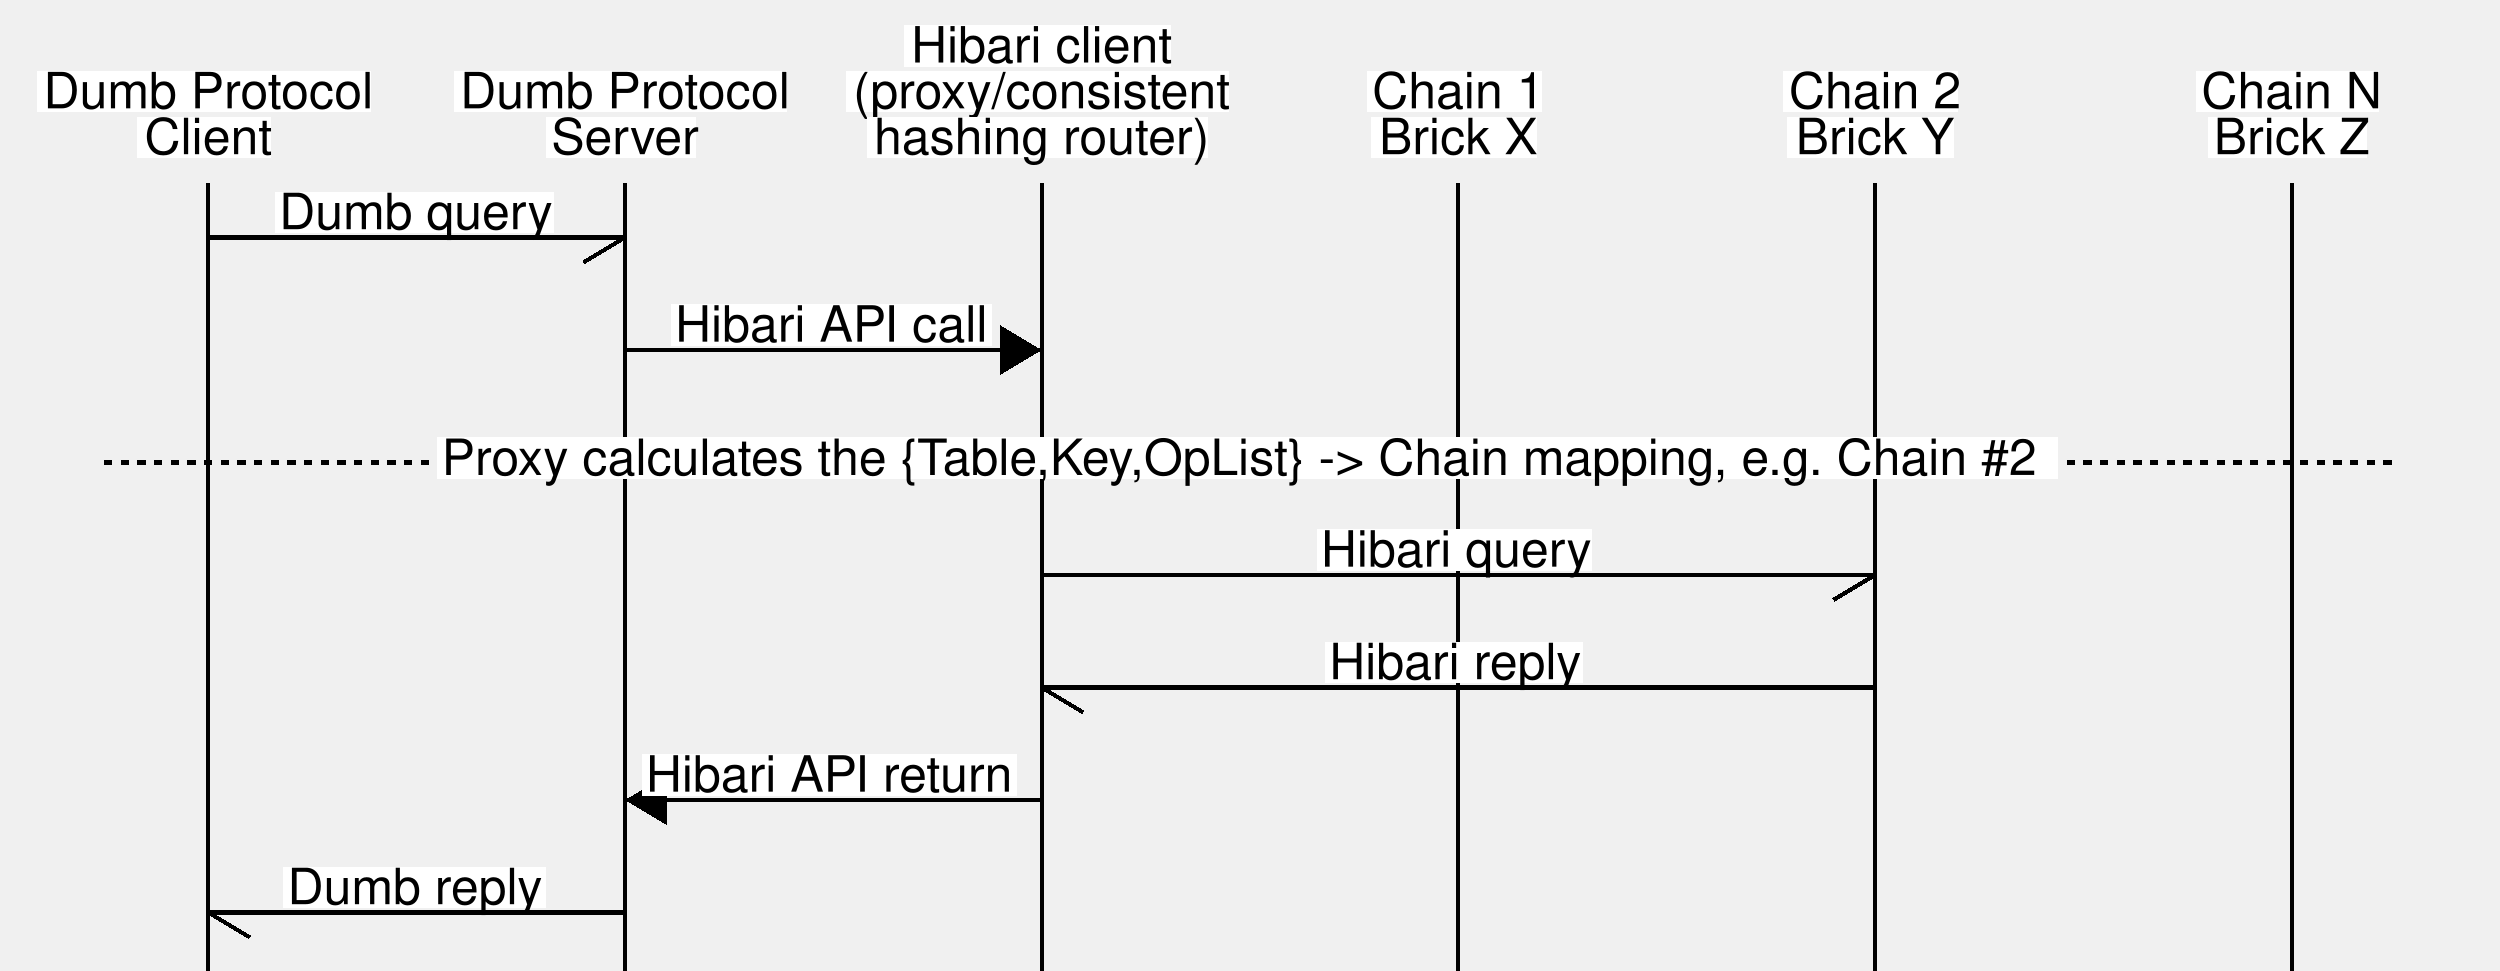
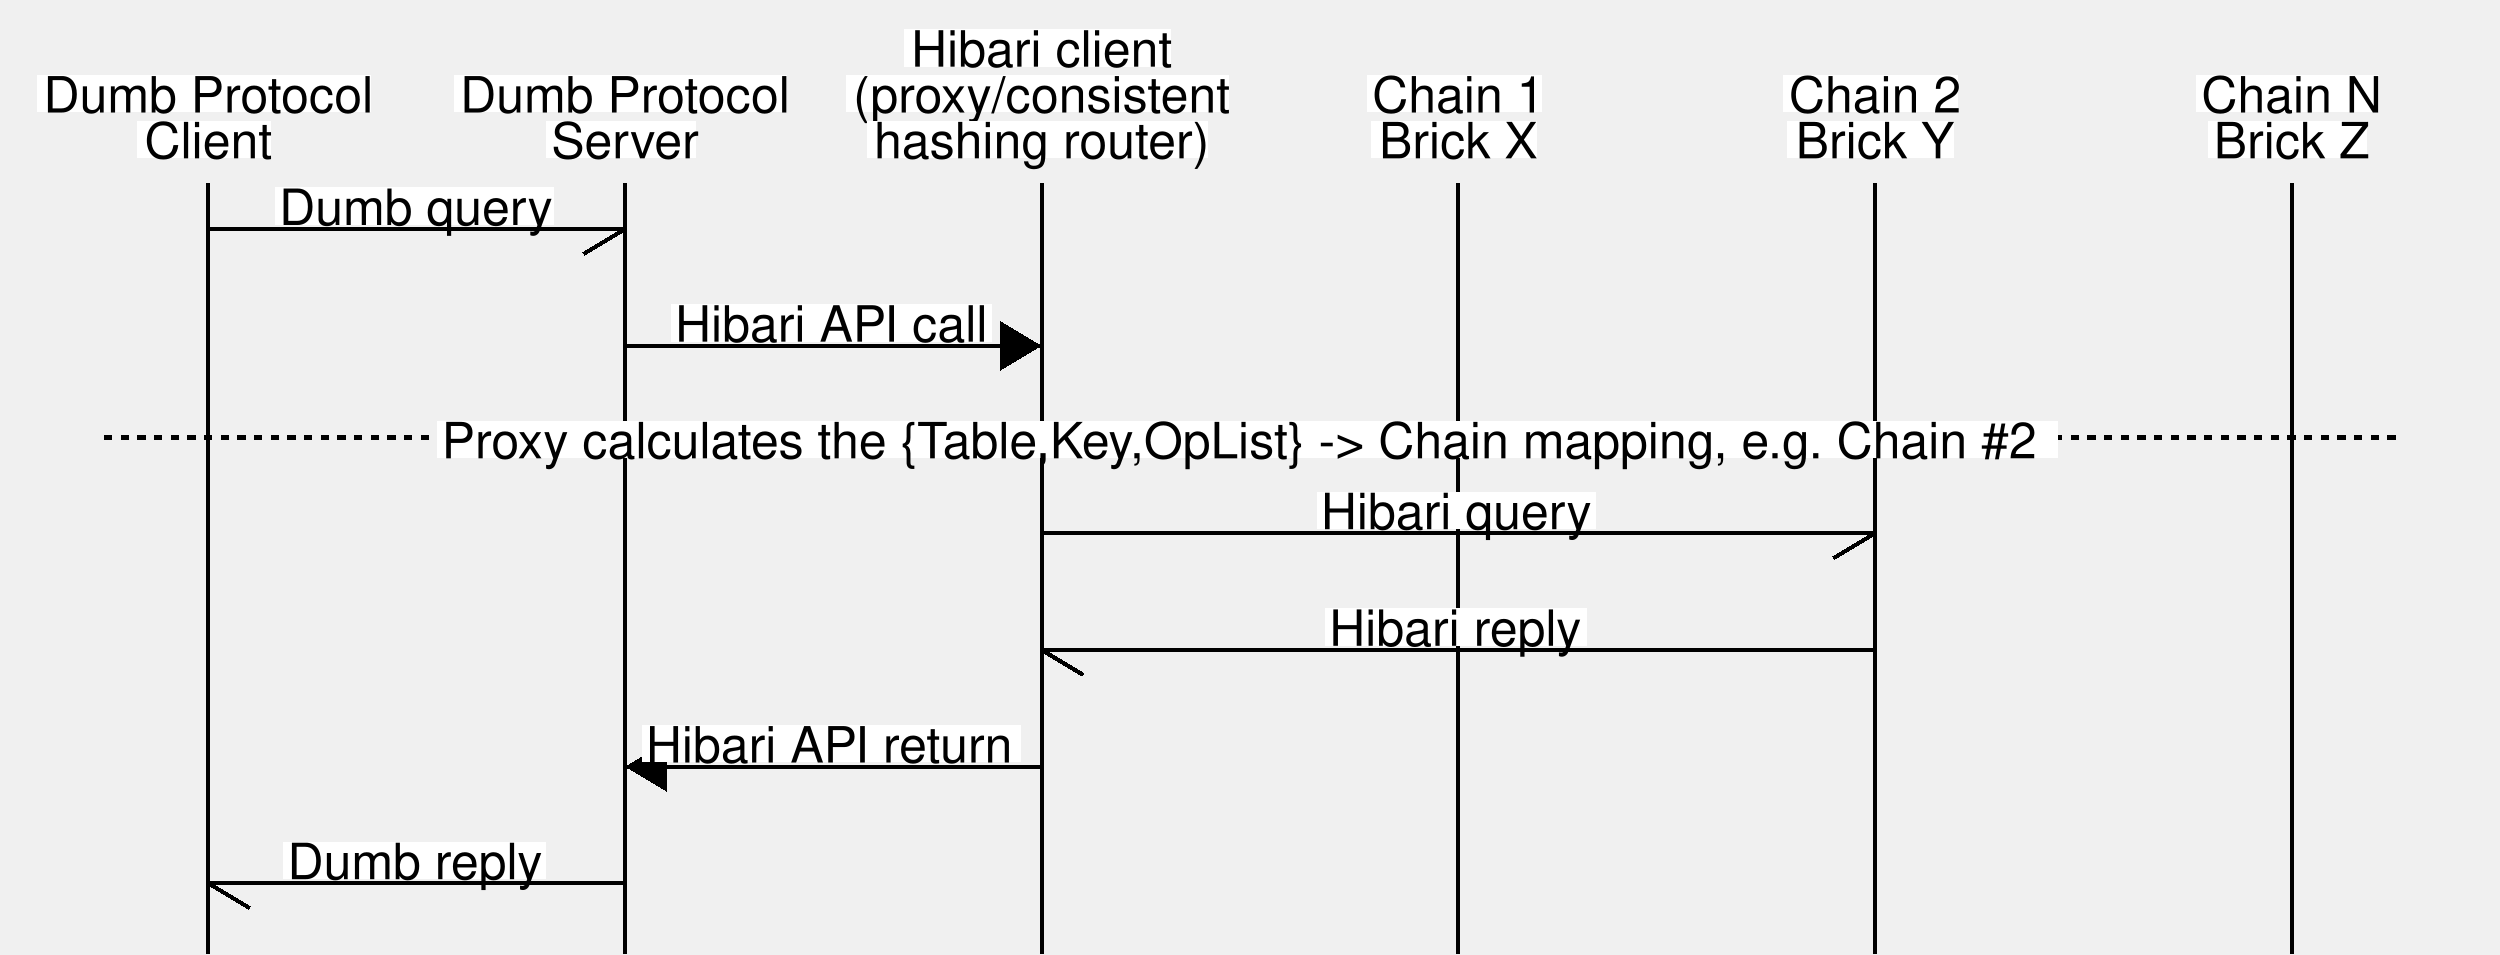
- <svg xmlns="http://www.w3.org/2000/svg" version="1.1" viewBox="0 0 600 233" shape-rendering="crispEdges" stroke-width="1" text-rendering="geometricPrecision">
-   <polygon fill="white" points="9,17 89,17 89,27 9,27" />
-   <text x="50" y="26" textLength="79" font-family="Helvetica" font-size="12" fill="black" text-anchor="middle">
+ <svg xmlns="http://www.w3.org/2000/svg" version="1.1" viewBox="0 0 600 229" shape-rendering="crispEdges" stroke-width="1" text-rendering="geometricPrecision">
+   <polygon fill="white" points="9,18 89,18 89,27 9,27" />
+   <text x="50" y="27" textLength="79" font-family="Helvetica" font-size="12" fill="black" text-anchor="middle">

Dumb Protocol
</text>
-   <polygon fill="white" points="33,28 65,28 65,38 33,38" />
-   <text x="50" y="37" textLength="30" font-family="Helvetica" font-size="12" fill="black" text-anchor="middle">
+   <polygon fill="white" points="33,29 65,29 65,38 33,38" />
+   <text x="50" y="38" textLength="31" font-family="Helvetica" font-size="12" fill="black" text-anchor="middle">

Client
</text>
-   <polygon fill="white" points="109,17 189,17 189,27 109,27" />
-   <text x="150" y="26" textLength="79" font-family="Helvetica" font-size="12" fill="black" text-anchor="middle">
+   <polygon fill="white" points="109,18 189,18 189,27 109,27" />
+   <text x="150" y="27" textLength="79" font-family="Helvetica" font-size="12" fill="black" text-anchor="middle">

Dumb Protocol
</text>
-   <polygon fill="white" points="131,28 167,28 167,38 131,38" />
-   <text x="150" y="37" textLength="35" font-family="Helvetica" font-size="12" fill="black" text-anchor="middle">
+   <polygon fill="white" points="131,29 167,29 167,38 131,38" />
+   <text x="150" y="38" textLength="35" font-family="Helvetica" font-size="12" fill="black" text-anchor="middle">

Server
</text>
-   <polygon fill="white" points="217,6 281,6 281,16 217,16" />
-   <text x="250" y="15" textLength="62" font-family="Helvetica" font-size="12" fill="black" text-anchor="middle">
+   <polygon fill="white" points="217,7 281,7 281,16 217,16" />
+   <text x="250" y="16" textLength="63" font-family="Helvetica" font-size="12" fill="black" text-anchor="middle">

Hibari client
</text>
-   <polygon fill="white" points="203,17 295,17 295,27 203,27" />
-   <text x="250" y="26" textLength="90" font-family="Helvetica" font-size="12" fill="black" text-anchor="middle">
+   <polygon fill="white" points="203,18 295,18 295,27 203,27" />
+   <text x="250" y="27" textLength="91" font-family="Helvetica" font-size="12" fill="black" text-anchor="middle">

(proxy/consistent
</text>
-   <polygon fill="white" points="208,28 290,28 290,38 208,38" />
-   <text x="250" y="37" textLength="80" font-family="Helvetica" font-size="12" fill="black" text-anchor="middle">
+   <polygon fill="white" points="208,29 290,29 290,38 208,38" />
+   <text x="250" y="38" textLength="81" font-family="Helvetica" font-size="12" fill="black" text-anchor="middle">

hashing router)
</text>
-   <polygon fill="white" points="328,17 370,17 370,27 328,27" />
-   <text x="350" y="26" textLength="41" font-family="Helvetica" font-size="12" fill="black" text-anchor="middle">
+   <polygon fill="white" points="328,18 370,18 370,27 328,27" />
+   <text x="350" y="27" textLength="41" font-family="Helvetica" font-size="12" fill="black" text-anchor="middle">

Chain 1
</text>
-   <polygon fill="white" points="329,28 369,28 369,38 329,38" />
-   <text x="350" y="37" textLength="38" font-family="Helvetica" font-size="12" fill="black" text-anchor="middle">
+   <polygon fill="white" points="329,29 369,29 369,38 329,38" />
+   <text x="350" y="38" textLength="38" font-family="Helvetica" font-size="12" fill="black" text-anchor="middle">

Brick X
</text>
-   <polygon fill="white" points="428,17 470,17 470,27 428,27" />
-   <text x="450" y="26" textLength="41" font-family="Helvetica" font-size="12" fill="black" text-anchor="middle">
+   <polygon fill="white" points="428,18 470,18 470,27 428,27" />
+   <text x="450" y="27" textLength="41" font-family="Helvetica" font-size="12" fill="black" text-anchor="middle">

Chain 2
</text>
-   <polygon fill="white" points="429,28 469,28 469,38 429,38" />
-   <text x="450" y="37" textLength="38" font-family="Helvetica" font-size="12" fill="black" text-anchor="middle">
+   <polygon fill="white" points="429,29 469,29 469,38 429,38" />
+   <text x="450" y="38" textLength="38" font-family="Helvetica" font-size="12" fill="black" text-anchor="middle">

Brick Y
</text>
-   <polygon fill="white" points="527,17 571,17 571,27 527,27" />
-   <text x="550" y="26" textLength="43" font-family="Helvetica" font-size="12" fill="black" text-anchor="middle">
+   <polygon fill="white" points="527,18 571,18 571,27 527,27" />
+   <text x="550" y="27" textLength="43" font-family="Helvetica" font-size="12" fill="black" text-anchor="middle">

Chain N
</text>
-   <polygon fill="white" points="530,28 568,28 568,38 530,38" />
-   <text x="550" y="37" textLength="37" font-family="Helvetica" font-size="12" fill="black" text-anchor="middle">
+   <polygon fill="white" points="530,29 568,29 568,38 530,38" />
+   <text x="550" y="38" textLength="37" font-family="Helvetica" font-size="12" fill="black" text-anchor="middle">

Brick Z
</text>
-   <line x1="50" y1="44" x2="50" y2="71" stroke="black" />
-   <line x1="150" y1="44" x2="150" y2="71" stroke="black" />
-   <line x1="250" y1="44" x2="250" y2="71" stroke="black" />
-   <line x1="350" y1="44" x2="350" y2="71" stroke="black" />
-   <line x1="450" y1="44" x2="450" y2="71" stroke="black" />
-   <line x1="550" y1="44" x2="550" y2="71" stroke="black" />
-   <line x1="50" y1="57" x2="150" y2="57" stroke="black" />
-   <line x1="150" y1="57" x2="140" y2="63" stroke="black" />
-   <polygon fill="white" points="66,46 133,46 133,56 66,56" />
-   <text x="67" y="55" textLength="65" font-family="Helvetica" font-size="12" fill="black">
+   <line x1="50" y1="44" x2="50" y2="72" stroke="black" />
+   <line x1="150" y1="44" x2="150" y2="72" stroke="black" />
+   <line x1="250" y1="44" x2="250" y2="72" stroke="black" />
+   <line x1="350" y1="44" x2="350" y2="72" stroke="black" />
+   <line x1="450" y1="44" x2="450" y2="72" stroke="black" />
+   <line x1="550" y1="44" x2="550" y2="72" stroke="black" />
+   <line x1="50" y1="55" x2="150" y2="55" stroke="black" />
+   <line x1="150" y1="55" x2="140" y2="61" stroke="black" />
+   <polygon fill="white" points="66,45 133,45 133,54 66,54" />
+   <text x="67" y="54" textLength="65" font-family="Helvetica" font-size="12" fill="black">
Dumb query
</text>
-   <line x1="50" y1="71" x2="50" y2="98" stroke="black" />
-   <line x1="150" y1="71" x2="150" y2="98" stroke="black" />
-   <line x1="250" y1="71" x2="250" y2="98" stroke="black" />
-   <line x1="350" y1="71" x2="350" y2="98" stroke="black" />
-   <line x1="450" y1="71" x2="450" y2="98" stroke="black" />
-   <line x1="550" y1="71" x2="550" y2="98" stroke="black" />
-   <line x1="150" y1="84" x2="250" y2="84" stroke="black" />
-   <polygon fill="black" points="250,84 240,90 240,78" />
-   <polygon fill="white" points="161,73 238,73 238,83 161,83" />
+   <line x1="50" y1="72" x2="50" y2="100" stroke="black" />
+   <line x1="150" y1="72" x2="150" y2="100" stroke="black" />
+   <line x1="250" y1="72" x2="250" y2="100" stroke="black" />
+   <line x1="350" y1="72" x2="350" y2="100" stroke="black" />
+   <line x1="450" y1="72" x2="450" y2="100" stroke="black" />
+   <line x1="550" y1="72" x2="550" y2="100" stroke="black" />
+   <line x1="150" y1="83" x2="250" y2="83" stroke="black" />
+   <polygon fill="black" points="250,83 240,89 240,77" />
+   <polygon fill="white" points="161,73 238,73 238,82 161,82" />
  <text x="162" y="82" textLength="75" font-family="Helvetica" font-size="12" fill="black">
Hibari API call
</text>
-   <line x1="50" y1="98" x2="50" y2="125" stroke="black" />
-   <line x1="150" y1="98" x2="150" y2="125" stroke="black" />
-   <line x1="250" y1="98" x2="250" y2="125" stroke="black" />
-   <line x1="350" y1="98" x2="350" y2="125" stroke="black" />
-   <line x1="450" y1="98" x2="450" y2="125" stroke="black" />
-   <line x1="550" y1="98" x2="550" y2="125" stroke="black" />
-   <polygon fill="white" points="105,105 494,105 494,115 105,115" />
-   <text x="106" y="114" textLength="387" font-family="Helvetica" font-size="12" fill="black">
+   <line x1="50" y1="100" x2="50" y2="117" stroke="black" />
+   <line x1="150" y1="100" x2="150" y2="117" stroke="black" />
+   <line x1="250" y1="100" x2="250" y2="117" stroke="black" />
+   <line x1="350" y1="100" x2="350" y2="117" stroke="black" />
+   <line x1="450" y1="100" x2="450" y2="117" stroke="black" />
+   <line x1="550" y1="100" x2="550" y2="117" stroke="black" />
+   <line x1="25" y1="105" x2="575" y2="105" stroke="black" stroke-dasharray="2,2" />
+   <polygon fill="white" points="105,101 494,101 494,110 105,110" />
+   <text x="106" y="110" textLength="387" font-family="Helvetica" font-size="12" fill="black">
Proxy calculates the {Table,Key,OpList} -&gt; Chain mapping, e.g. Chain #2
</text>
-   <line x1="25" y1="111" x2="105" y2="111" stroke="black" stroke-dasharray="2,2" />
-   <line x1="496" y1="111" x2="575" y2="111" stroke="black" stroke-dasharray="2,2" />
-   <line x1="50" y1="125" x2="50" y2="152" stroke="black" />
-   <line x1="150" y1="125" x2="150" y2="152" stroke="black" />
-   <line x1="250" y1="125" x2="250" y2="152" stroke="black" />
-   <line x1="350" y1="125" x2="350" y2="152" stroke="black" />
-   <line x1="450" y1="125" x2="450" y2="152" stroke="black" />
-   <line x1="550" y1="125" x2="550" y2="152" stroke="black" />
-   <line x1="250" y1="138" x2="450" y2="138" stroke="black" />
-   <line x1="450" y1="138" x2="440" y2="144" stroke="black" />
-   <polygon fill="white" points="316,127 382,127 382,137 316,137" />
-   <text x="317" y="136" textLength="64" font-family="Helvetica" font-size="12" fill="black">
+   <line x1="50" y1="117" x2="50" y2="145" stroke="black" />
+   <line x1="150" y1="117" x2="150" y2="145" stroke="black" />
+   <line x1="250" y1="117" x2="250" y2="145" stroke="black" />
+   <line x1="350" y1="117" x2="350" y2="145" stroke="black" />
+   <line x1="450" y1="117" x2="450" y2="145" stroke="black" />
+   <line x1="550" y1="117" x2="550" y2="145" stroke="black" />
+   <line x1="250" y1="128" x2="450" y2="128" stroke="black" />
+   <line x1="450" y1="128" x2="440" y2="134" stroke="black" />
+   <polygon fill="white" points="316,118 383,118 383,127 316,127" />
+   <text x="317" y="127" textLength="65" font-family="Helvetica" font-size="12" fill="black">
Hibari query
</text>
-   <line x1="50" y1="152" x2="50" y2="179" stroke="black" />
-   <line x1="150" y1="152" x2="150" y2="179" stroke="black" />
-   <line x1="250" y1="152" x2="250" y2="179" stroke="black" />
-   <line x1="350" y1="152" x2="350" y2="179" stroke="black" />
-   <line x1="450" y1="152" x2="450" y2="179" stroke="black" />
-   <line x1="550" y1="152" x2="550" y2="179" stroke="black" />
-   <line x1="450" y1="165" x2="250" y2="165" stroke="black" />
-   <line x1="250" y1="165" x2="260" y2="171" stroke="black" />
-   <polygon fill="white" points="318,154 380,154 380,164 318,164" />
-   <text x="319" y="163" textLength="60" font-family="Helvetica" font-size="12" fill="black">
+   <line x1="50" y1="145" x2="50" y2="173" stroke="black" />
+   <line x1="150" y1="145" x2="150" y2="173" stroke="black" />
+   <line x1="250" y1="145" x2="250" y2="173" stroke="black" />
+   <line x1="350" y1="145" x2="350" y2="173" stroke="black" />
+   <line x1="450" y1="145" x2="450" y2="173" stroke="black" />
+   <line x1="550" y1="145" x2="550" y2="173" stroke="black" />
+   <line x1="450" y1="156" x2="250" y2="156" stroke="black" />
+   <line x1="250" y1="156" x2="260" y2="162" stroke="black" />
+   <polygon fill="white" points="318,146 381,146 381,155 318,155" />
+   <text x="319" y="155" textLength="61" font-family="Helvetica" font-size="12" fill="black">
Hibari reply
</text>
-   <line x1="50" y1="179" x2="50" y2="206" stroke="black" />
-   <line x1="150" y1="179" x2="150" y2="206" stroke="black" />
-   <line x1="250" y1="179" x2="250" y2="206" stroke="black" />
-   <line x1="350" y1="179" x2="350" y2="206" stroke="black" />
-   <line x1="450" y1="179" x2="450" y2="206" stroke="black" />
-   <line x1="550" y1="179" x2="550" y2="206" stroke="black" />
-   <line x1="250" y1="192" x2="150" y2="192" stroke="black" />
-   <polygon fill="black" points="150,192 160,198 160,186" />
-   <polygon fill="white" points="154,181 244,181 244,191 154,191" />
-   <text x="155" y="190" textLength="88" font-family="Helvetica" font-size="12" fill="black">
+   <line x1="50" y1="173" x2="50" y2="201" stroke="black" />
+   <line x1="150" y1="173" x2="150" y2="201" stroke="black" />
+   <line x1="250" y1="173" x2="250" y2="201" stroke="black" />
+   <line x1="350" y1="173" x2="350" y2="201" stroke="black" />
+   <line x1="450" y1="173" x2="450" y2="201" stroke="black" />
+   <line x1="550" y1="173" x2="550" y2="201" stroke="black" />
+   <line x1="250" y1="184" x2="150" y2="184" stroke="black" />
+   <polygon fill="black" points="150,184 160,190 160,178" />
+   <polygon fill="white" points="154,174 245,174 245,183 154,183" />
+   <text x="155" y="183" textLength="89" font-family="Helvetica" font-size="12" fill="black">
Hibari API return
</text>
-   <line x1="50" y1="206" x2="50" y2="233" stroke="black" />
-   <line x1="150" y1="206" x2="150" y2="233" stroke="black" />
-   <line x1="250" y1="206" x2="250" y2="233" stroke="black" />
-   <line x1="350" y1="206" x2="350" y2="233" stroke="black" />
-   <line x1="450" y1="206" x2="450" y2="233" stroke="black" />
-   <line x1="550" y1="206" x2="550" y2="233" stroke="black" />
-   <line x1="150" y1="219" x2="50" y2="219" stroke="black" />
-   <line x1="50" y1="219" x2="60" y2="225" stroke="black" />
-   <polygon fill="white" points="68,208 131,208 131,218 68,218" />
-   <text x="69" y="217" textLength="61" font-family="Helvetica" font-size="12" fill="black">
+   <line x1="50" y1="201" x2="50" y2="229" stroke="black" />
+   <line x1="150" y1="201" x2="150" y2="229" stroke="black" />
+   <line x1="250" y1="201" x2="250" y2="229" stroke="black" />
+   <line x1="350" y1="201" x2="350" y2="229" stroke="black" />
+   <line x1="450" y1="201" x2="450" y2="229" stroke="black" />
+   <line x1="550" y1="201" x2="550" y2="229" stroke="black" />
+   <line x1="150" y1="212" x2="50" y2="212" stroke="black" />
+   <line x1="50" y1="212" x2="60" y2="218" stroke="black" />
+   <polygon fill="white" points="68,202 131,202 131,211 68,211" />
+   <text x="69" y="211" textLength="61" font-family="Helvetica" font-size="12" fill="black">
Dumb reply
</text>
+   <line x1="50" y1="223" x2="50" y2="229" stroke="black" />
+   <line x1="150" y1="223" x2="150" y2="229" stroke="black" />
+   <line x1="250" y1="223" x2="250" y2="229" stroke="black" />
+   <line x1="350" y1="223" x2="350" y2="229" stroke="black" />
+   <line x1="450" y1="223" x2="450" y2="229" stroke="black" />
+   <line x1="550" y1="223" x2="550" y2="229" stroke="black" />
</svg>
